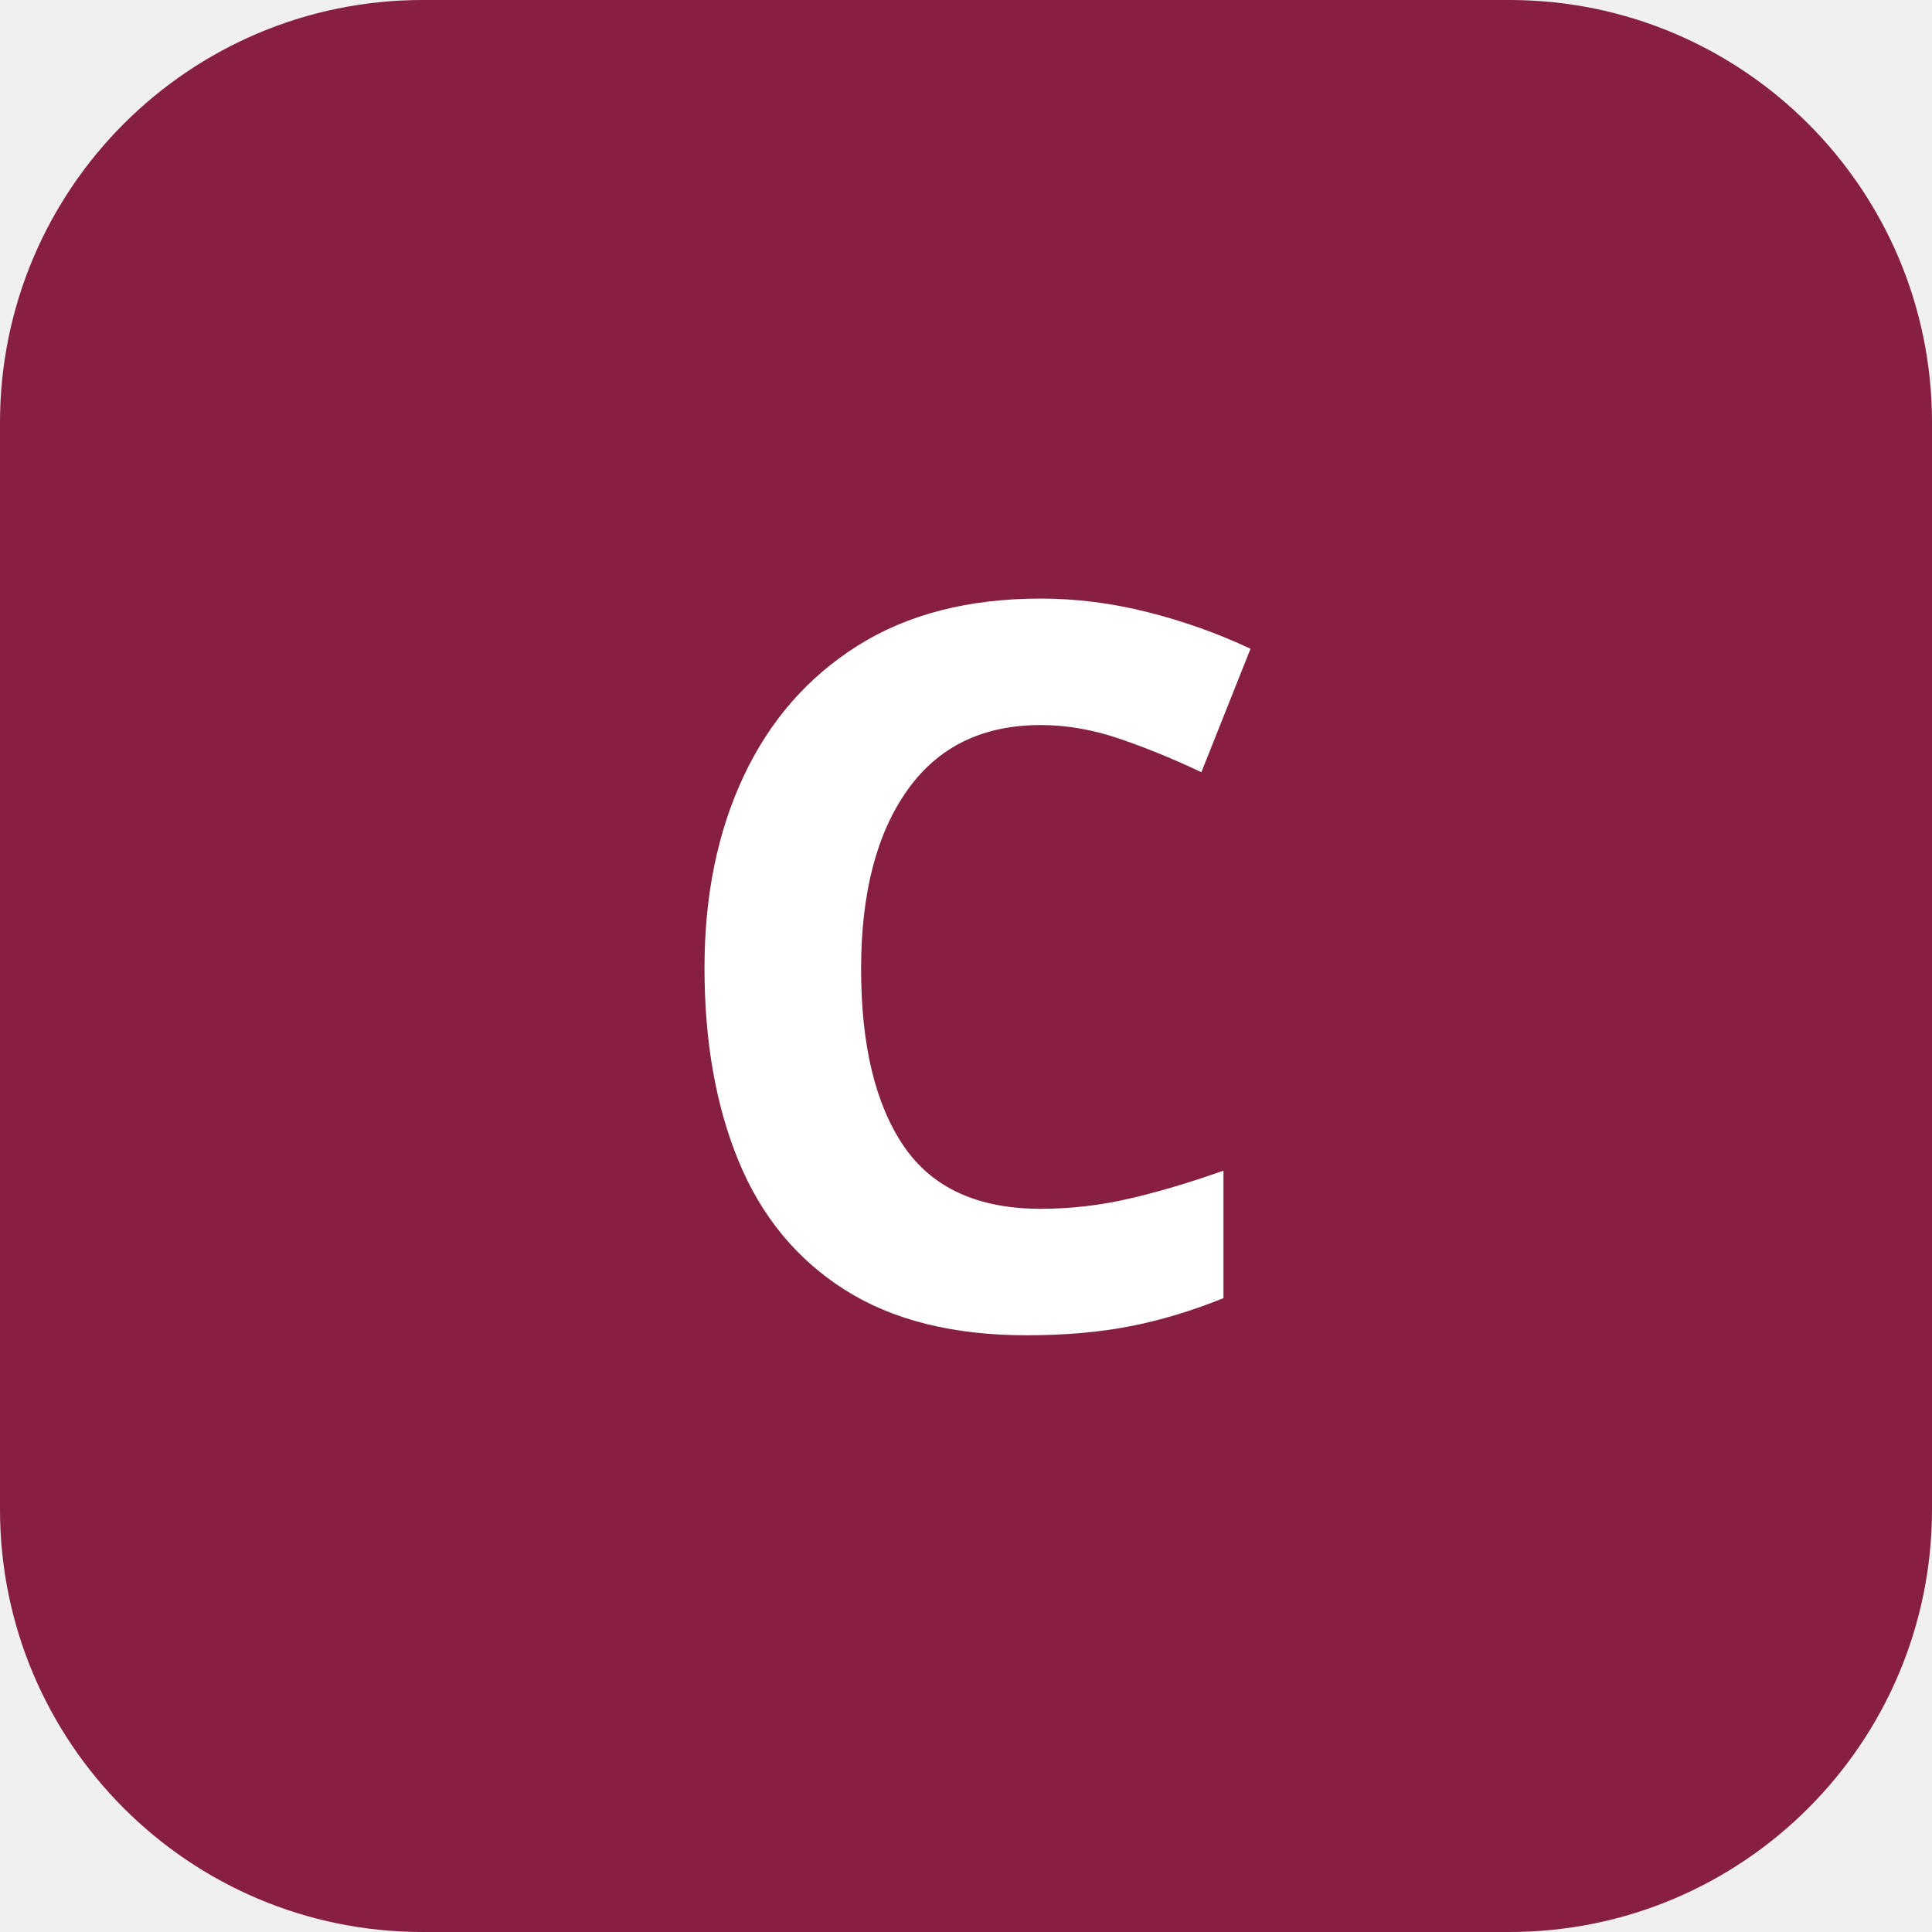
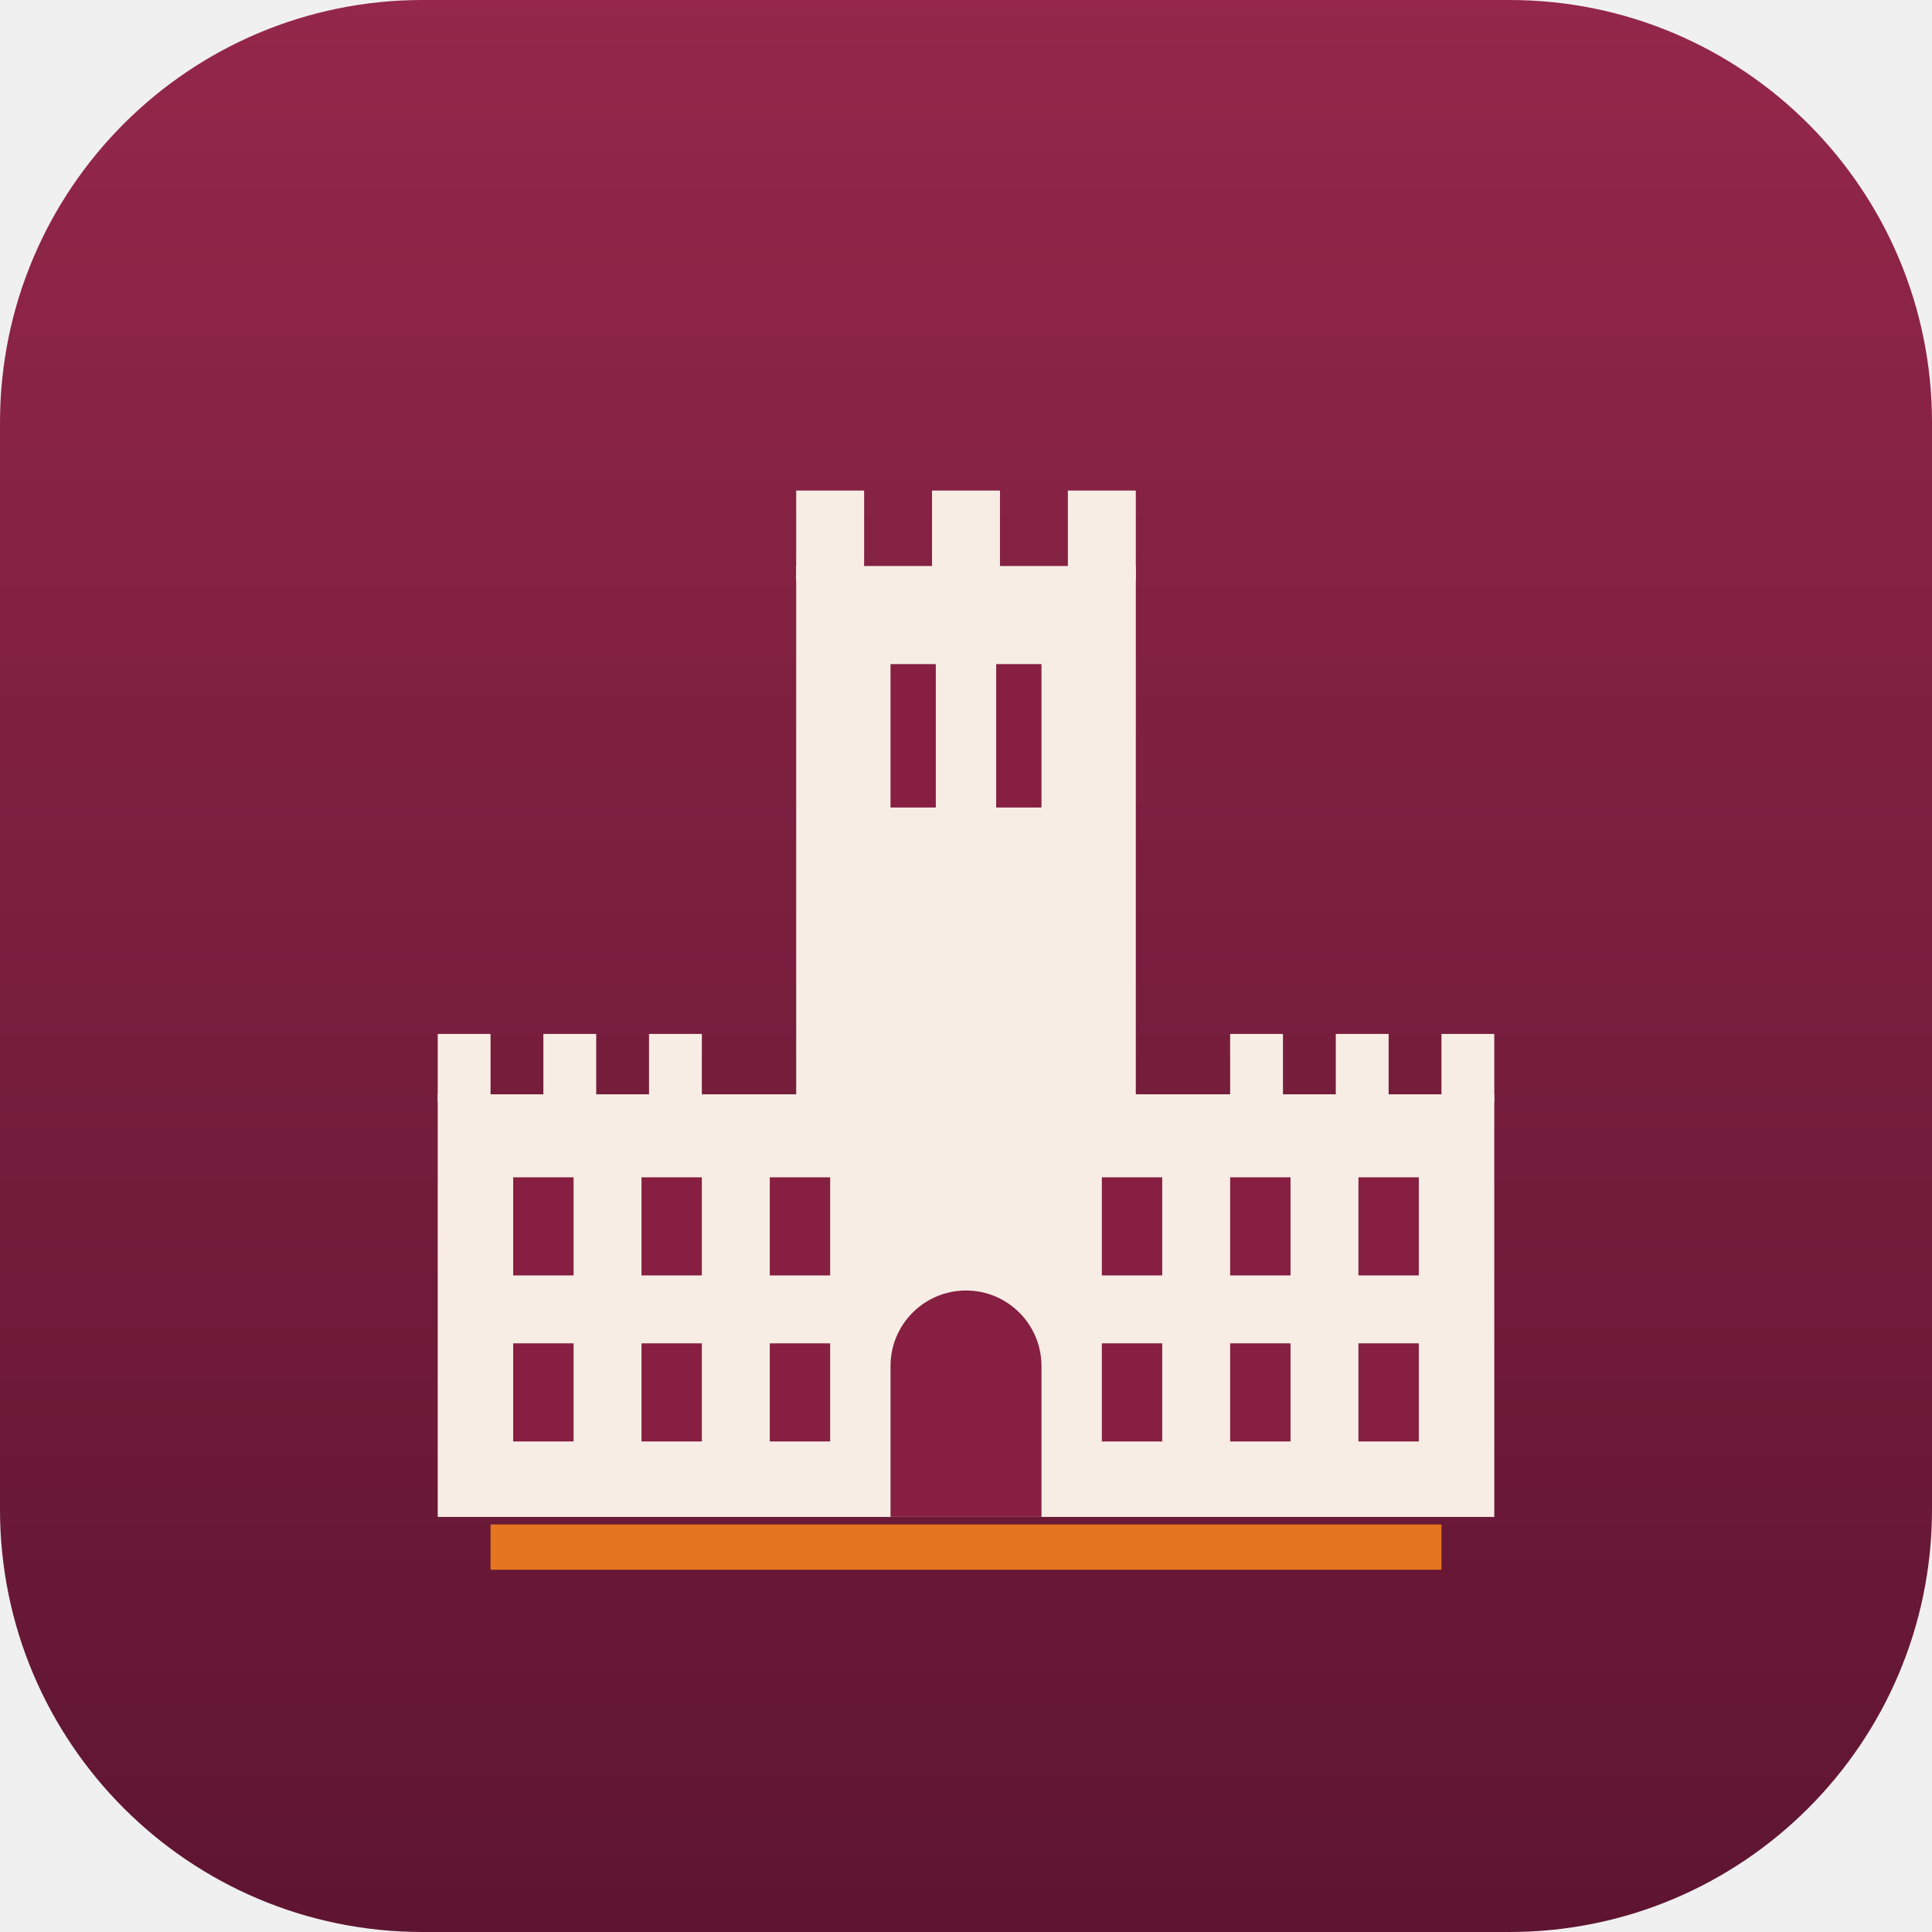
<svg xmlns="http://www.w3.org/2000/svg" viewBox="0 0 512 512">
-   <rect width="512" height="512" rx="112" fill="#861F41" />
-   <text x="256" y="248" text-anchor="middle" dominant-baseline="central" font-family="Segoe UI, system-ui, sans-serif" font-weight="600" font-size="266" fill="#FFFFFF">C</text>
+   <defs>
+     <linearGradient id="bg" x1="0" y1="0" x2="0" y2="1">
+       <stop offset="0" stop-color="#94274B" />
+       <stop offset="1" stop-color="#5E1530" />
+     </linearGradient>
+   </defs>
+   <rect width="512" height="512" rx="112" fill="url(#bg)" />
+   <rect x="116" y="290" width="280" height="112" fill="#F7EDE4" />
+   <rect x="211" y="150" width="90" height="144" fill="#F7EDE4" />
+   <rect x="211" y="130" width="18" height="24" fill="#F7EDE4" />
+   <rect x="247" y="130" width="18" height="24" fill="#F7EDE4" />
+   <rect x="283" y="130" width="18" height="24" fill="#F7EDE4" />
+   <rect x="116" y="274" width="14" height="18" fill="#F7EDE4" />
+   <rect x="144" y="274" width="14" height="18" fill="#F7EDE4" />
+   <rect x="172" y="274" width="14" height="18" fill="#F7EDE4" />
+   <rect x="326" y="274" width="14" height="18" fill="#F7EDE4" />
+   <rect x="354" y="274" width="14" height="18" fill="#F7EDE4" />
+   <rect x="382" y="274" width="14" height="18" fill="#F7EDE4" />
+   <rect x="236" y="176" width="12" height="38" fill="#861F41" />
+   <rect x="264" y="176" width="12" height="38" fill="#861F41" />
+   <rect x="136" y="312" width="16" height="26" fill="#861F41" />
+   <rect x="170" y="312" width="16" height="26" fill="#861F41" />
+   <rect x="204" y="312" width="16" height="26" fill="#861F41" />
+   <rect x="292" y="312" width="16" height="26" fill="#861F41" />
+   <rect x="326" y="312" width="16" height="26" fill="#861F41" />
+   <rect x="360" y="312" width="16" height="26" fill="#861F41" />
+   <rect x="136" y="356" width="16" height="26" fill="#861F41" />
+   <rect x="170" y="356" width="16" height="26" fill="#861F41" />
+   <rect x="204" y="356" width="16" height="26" fill="#861F41" />
+   <rect x="292" y="356" width="16" height="26" fill="#861F41" />
+   <rect x="326" y="356" width="16" height="26" fill="#861F41" />
+   <rect x="360" y="356" width="16" height="26" fill="#861F41" />
+   <rect x="130" y="404" width="252" height="12" fill="#E5751F" />
+   <path d="M236 402 V362 A20 20 0 0 1 276 362 V402 Z" fill="#861F41" />
</svg>
